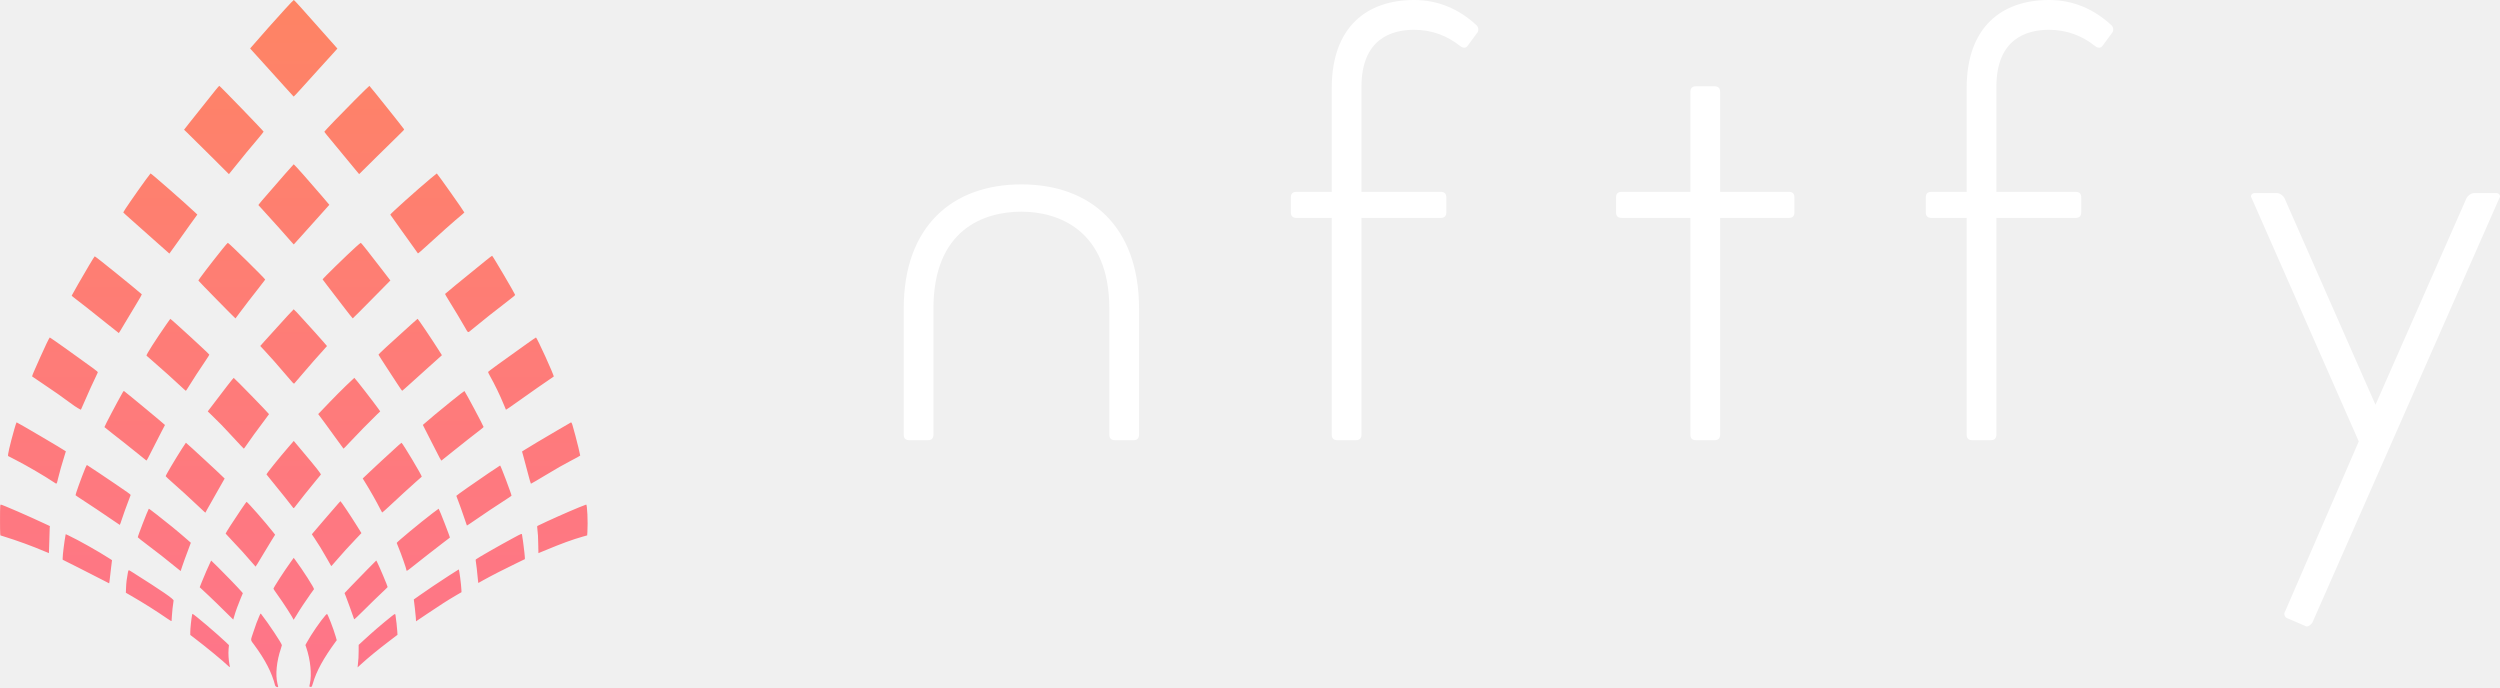
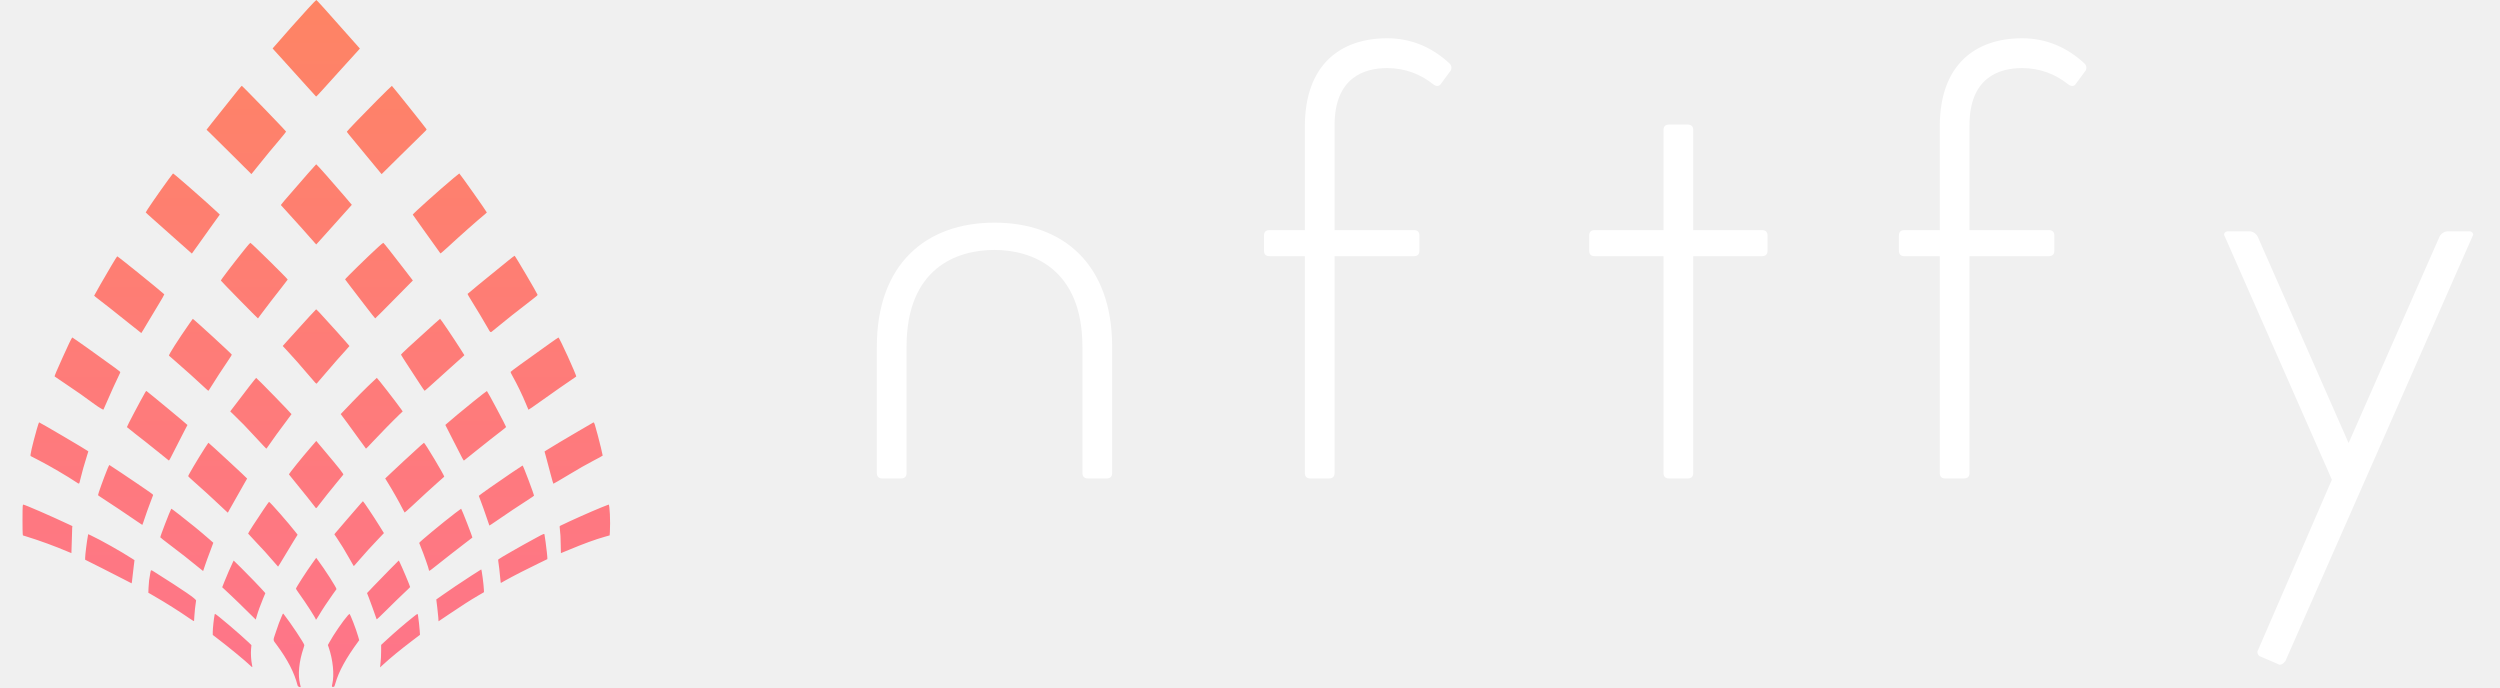
- <svg xmlns="http://www.w3.org/2000/svg" xmlns:xlink="http://www.w3.org/1999/xlink" id="svg15" version="1.1" viewBox="0 0 111.196 30.566" height="30.566" width="111.196">
+ <svg xmlns="http://www.w3.org/2000/svg" xmlns:xlink="http://www.w3.org/1999/xlink" width="111.196" height="30.566" viewBox="0 0 111.196 30.566" version="1.1" id="svg15">
  <defs id="defs7">
-     <linearGradient spreadMethod="pad" y1="0" gradientTransform="matrix(0.5962481,0.344244,-0.7262291,1.257866,11.07765,-34.65763)" gradientUnits="userSpaceOnUse" y2="9.61" x2="16.9" x1="6.627" id="linear-gradient">
-       <stop id="stop2" stop-color="#fe8464" offset="0" />
-       <stop id="stop4" stop-color="#fe6e9a" offset="1" />
+     <linearGradient id="linear-gradient" x1="6.627" x2="16.9" y2="9.61" gradientUnits="userSpaceOnUse" gradientTransform="matrix(0.5962481,0.344244,-0.7262291,1.257866,11.07765,-34.65763)" y1="0" spreadMethod="pad">
+       <stop offset="0" stop-color="#fe8464" id="stop2" />
+       <stop offset="1" stop-color="#fe6e9a" id="stop4" />
    </linearGradient>
    <linearGradient id="linearGradient4554">
-       <stop offset="0" style="stop-color:#f27649;stop-opacity:1;" id="stop81" />
-       <stop offset="1" style="stop-color:#f27649;stop-opacity:0;" id="stop83" />
+       <stop id="stop81" style="stop-color:#f27649;stop-opacity:1;" offset="0" />
+       <stop id="stop83" style="stop-color:#f27649;stop-opacity:0;" offset="1" />
    </linearGradient>
-     <linearGradient gradientTransform="matrix(0.2425851,0,0,0.2425851,-59.89885,-9.824663)" gradientUnits="userSpaceOnUse" y2="220" x2="300" y1="40" x1="300" id="linearGradient4556" xlink:href="#linear-gradient" />
+     <linearGradient xlink:href="#linear-gradient" id="linearGradient4556" x1="300" y1="40" x2="300" y2="220" gradientUnits="userSpaceOnUse" gradientTransform="matrix(0.2425851,0,0,0.2425851,-58.89885,-9.824663)" />
  </defs>
-   <path id="Subtraction_2" data-name="Subtraction 2" d="m 12.557,-12.137 v 0 A 13.694,13.694 0 0 0 32.632,-27.54 13.6,13.6 0 0 0 26.251,-35.855 Z" style="fill:#ffffff" />
-   <path id="path91" style="fill:#ffffff;stroke-width:0.46" d="m 62.898,7.2e-6 c -2.094,0 -3.664,1.187 -3.664,3.921 V 8.533 H 57.663 c -0.165,0 -0.247,0.082 -0.247,0.248 v 0.663 c 0,0.166 0.082,0.248 0.247,0.248 h 1.571 v 9.639 c 0,0.166 0.082,0.248 0.247,0.248 h 0.826 c 0.165,0 0.249,-0.082 0.249,-0.248 V 9.692 h 3.526 c 0.165,0 0.248,-0.082 0.248,-0.248 v -0.663 c 0,-0.166 -0.083,-0.248 -0.248,-0.248 H 60.556 V 3.865 c 0,-2.126 1.322,-2.54 2.342,-2.54 0.799,0 1.488,0.276 2.039,0.717 0.138,0.11 0.275,0.11 0.358,-0.028 l 0.386,-0.524 c 0.11,-0.11 0.083,-0.278 0,-0.36 C 64.881,0.385 63.945,0 62.898,0 Z m 28.24,0 c -2.094,0 -3.664,1.187 -3.664,3.921 v 4.612 h -1.571 c -0.165,0 -0.247,0.082 -0.247,0.248 v 0.663 c 0,0.166 0.082,0.248 0.247,0.248 h 1.571 v 9.639 c 0,0.166 0.082,0.248 0.247,0.248 h 0.826 c 0.165,0 0.249,-0.082 0.249,-0.248 V 9.692 h 3.526 c 0.165,0 0.248,-0.082 0.248,-0.248 v -0.663 c 0,-0.166 -0.083,-0.248 -0.248,-0.248 H 88.796 V 3.865 c 0,-2.126 1.322,-2.54 2.342,-2.54 0.799,0 1.488,0.276 2.039,0.717 0.138,0.11 0.275,0.11 0.358,-0.028 l 0.386,-0.524 c 0.11,-0.11 0.083,-0.278 0,-0.36 C 93.121,0.385 92.184,0 91.138,0 Z M 75.434,3.838 c -0.165,0 -0.248,0.083 -0.248,0.249 v 4.446 h -3.059 c -0.165,0 -0.247,0.082 -0.247,0.248 v 0.663 c 0,0.166 0.082,0.248 0.247,0.248 h 3.059 v 9.639 c 0,0.166 0.083,0.248 0.248,0.248 h 0.825 c 0.165,0 0.249,-0.082 0.249,-0.248 V 9.692 h 3.058 c 0.165,0 0.247,-0.082 0.247,-0.248 v -0.663 c 0,-0.166 -0.082,-0.248 -0.247,-0.248 H 76.508 V 4.087 c 0,-0.166 -0.084,-0.249 -0.249,-0.249 z M 45.431,8.201 c -3.058,0 -5.235,1.85 -5.235,5.523 v 5.607 c 0,0.166 0.082,0.248 0.247,0.248 h 0.828 c 0.165,0 0.247,-0.082 0.247,-0.248 v -5.607 c 0,-3.507 2.232,-4.309 3.912,-4.309 1.625,0 3.911,0.801 3.911,4.309 v 5.607 c 0,0.166 0.084,0.248 0.249,0.248 h 0.826 c 0.165,0 0.247,-0.082 0.247,-0.248 v -5.607 c 0,-3.673 -2.176,-5.523 -5.234,-5.523 z m 54.855,0.386 c -0.11,0 -0.221,0.111 -0.138,0.221 l 4.766,10.825 -3.278,7.567 c -0.083,0.11 3.7e-4,0.275 0.111,0.303 l 0.772,0.332 c 0.11,0.083 0.247,-0.028 0.33,-0.138 l 8.32,-18.889 c 0.083,-0.11 -0.026,-0.221 -0.137,-0.221 h -0.965 c -0.138,0 -0.275,0.083 -0.358,0.221 l -4.051,9.196 -4.05,-9.196 c -0.083,-0.138 -0.22,-0.221 -0.358,-0.221 z" />
-   <path id="path93" style="fill:url(#linearGradient4556);fill-opacity:1;stroke-width:0.243" d="M 13.068,3.3798176e-5 C 13.059,-0.003 12.884,0.18 12.677,0.407 12.146,0.99 11.744,1.443 11.215,2.053 l -0.089,0.101 0.05,0.059 c 0.028,0.032 0.263,0.292 0.524,0.578 0.261,0.285 0.67,0.74 0.911,1.01 0.241,0.27 0.443,0.493 0.45,0.495 0.006,0.003 0.135,-0.133 0.287,-0.302 0.151,-0.168 0.531,-0.588 0.844,-0.934 C 14.505,2.716 14.817,2.372 14.885,2.297 L 15.007,2.16 14.727,1.844 C 13.444,0.395 13.097,0.009 13.068,4.4108041e-5 Z M 9.752,3.817 c -0.006,0 -0.078,0.082 -0.16,0.184 -0.512,0.635 -0.95,1.185 -1.161,1.456 l -0.244,0.313 0.134,0.128 c 0.074,0.071 0.523,0.515 0.998,0.987 L 10.182,7.745 10.472,7.387 C 10.899,6.856 11.086,6.628 11.425,6.23 11.593,6.032 11.728,5.864 11.725,5.856 11.71,5.812 9.78,3.817 9.752,3.817 Z m 6.678,0.002 c -0.007,-0.003 -0.3,0.283 -0.651,0.635 -0.583,0.584 -1.34,1.369 -1.352,1.403 -0.003,0.008 0.054,0.084 0.126,0.169 0.072,0.085 0.404,0.487 0.739,0.895 0.335,0.407 0.626,0.759 0.646,0.782 l 0.037,0.041 0.79,-0.781 C 17.198,6.532 17.65,6.089 17.769,5.977 17.929,5.826 17.982,5.767 17.973,5.75 17.945,5.696 16.452,3.828 16.43,3.819 Z m -3.366,3.488 c -0.006,2.67e-4 -0.169,0.182 -0.362,0.404 -1.154,1.322 -1.217,1.397 -1.204,1.416 0.007,0.01 0.202,0.225 0.433,0.478 0.348,0.381 0.608,0.672 1.081,1.21 0.027,0.031 0.052,0.057 0.055,0.057 0.003,0 0.17,-0.185 0.371,-0.411 0.342,-0.386 1.073,-1.201 1.168,-1.303 L 14.649,9.11 14.309,8.71 C 13.815,8.129 13.085,7.306 13.064,7.307 Z M 6.696,7.714 c -0.005,0 -0.104,0.131 -0.22,0.291 -0.429,0.59 -0.994,1.41 -0.994,1.442 0,0.007 0.139,0.136 0.31,0.285 0.17,0.149 0.63,0.558 1.022,0.909 0.392,0.351 0.715,0.638 0.72,0.638 0.004,-3.64e-4 0.139,-0.189 0.3,-0.418 0.161,-0.229 0.439,-0.62 0.618,-0.867 L 8.777,9.544 8.691,9.462 C 8.282,9.072 6.732,7.714 6.696,7.714 Z m 12.733,9.465e-4 c -0.006,3.391e-4 -0.121,0.094 -0.258,0.208 -0.602,0.502 -1.812,1.586 -1.812,1.624 0,0.007 0.215,0.309 0.477,0.672 0.262,0.363 0.536,0.746 0.609,0.85 0.073,0.104 0.137,0.195 0.144,0.202 0.007,0.007 0.159,-0.123 0.339,-0.289 0.55,-0.509 1.322,-1.192 1.633,-1.446 0.051,-0.042 0.093,-0.08 0.093,-0.085 0.003,-0.027 -1.205,-1.736 -1.225,-1.735 z m -9.294,3.085 c -0.01,-0.002 -0.122,0.127 -0.25,0.287 -0.554,0.692 -1.067,1.366 -1.061,1.393 0.005,0.022 1.643,1.692 1.65,1.683 0.003,-0.003 0.088,-0.119 0.19,-0.256 0.218,-0.293 0.505,-0.666 0.865,-1.123 0.143,-0.181 0.263,-0.338 0.267,-0.348 0.011,-0.028 -1.613,-1.627 -1.662,-1.636 z m 5.914,9.47e-4 c -0.008,-0.003 -0.106,0.077 -0.217,0.178 -0.423,0.383 -1.483,1.418 -1.483,1.448 0,0.005 0.086,0.119 0.191,0.253 0.105,0.134 0.403,0.522 0.662,0.863 0.259,0.341 0.479,0.619 0.487,0.618 0.008,-7.28e-4 0.388,-0.381 0.844,-0.844 l 0.83,-0.842 -0.433,-0.563 C 16.433,11.263 16.071,10.808 16.05,10.801 Z m 5.84,0.575 c -0.007,-0.002 -0.132,0.092 -0.276,0.209 -1.106,0.896 -1.805,1.468 -1.818,1.489 -0.004,0.006 0.076,0.144 0.177,0.306 0.229,0.367 0.531,0.871 0.704,1.174 0.153,0.269 0.128,0.257 0.283,0.127 0.368,-0.309 1.235,-0.996 1.716,-1.36 0.188,-0.142 0.242,-0.191 0.235,-0.211 -0.04,-0.107 -0.993,-1.727 -1.021,-1.734 z m -17.675,0.024 c -0.008,1.31e-4 -0.12,0.179 -0.249,0.397 -0.3,0.506 -0.777,1.337 -0.777,1.354 0,0.007 0.08,0.073 0.177,0.146 0.262,0.198 0.692,0.537 1.336,1.054 0.317,0.254 0.58,0.463 0.584,0.463 0.005,0 0.12,-0.188 0.255,-0.419 0.136,-0.231 0.367,-0.616 0.514,-0.856 0.147,-0.24 0.261,-0.442 0.254,-0.448 -0.281,-0.253 -2.064,-1.692 -2.095,-1.691 z m 8.848,2.357 c -0.005,0 -0.141,0.144 -0.302,0.321 -0.582,0.638 -0.819,0.898 -1,1.103 l -0.185,0.208 0.186,0.199 c 0.3,0.323 0.6,0.662 0.964,1.092 0.326,0.385 0.342,0.401 0.366,0.375 0.014,-0.015 0.176,-0.204 0.361,-0.42 0.371,-0.435 0.709,-0.821 0.94,-1.071 0.083,-0.09 0.152,-0.168 0.152,-0.173 -2.42e-4,-0.016 -1.082,-1.224 -1.332,-1.486 -0.077,-0.081 -0.144,-0.147 -0.149,-0.147 z m -5.487,0.424 c -0.003,3.4e-4 -0.072,0.098 -0.154,0.216 -0.513,0.737 -0.932,1.396 -0.905,1.422 0.011,0.011 0.176,0.154 0.365,0.319 0.413,0.359 0.796,0.703 1.129,1.015 0.135,0.127 0.251,0.23 0.257,0.23 0.006,0 0.064,-0.086 0.128,-0.192 0.145,-0.239 0.513,-0.805 0.745,-1.144 0.097,-0.141 0.173,-0.263 0.171,-0.272 -0.01,-0.039 -1.708,-1.596 -1.736,-1.592 z m 10.997,0 c -0.004,3.64e-4 -0.129,0.111 -0.277,0.244 -1.049,0.945 -1.457,1.322 -1.459,1.351 -7.27e-4,0.01 0.146,0.24 0.325,0.513 0.179,0.273 0.413,0.63 0.519,0.795 0.106,0.164 0.199,0.298 0.207,0.298 0.007,0 0.149,-0.124 0.316,-0.276 0.167,-0.152 0.545,-0.493 0.841,-0.758 0.297,-0.264 0.555,-0.496 0.575,-0.515 l 0.036,-0.035 -0.146,-0.231 C 19.189,15.062 18.592,14.177 18.574,14.18 Z M 2.214,15.01 c -0.008,0 -0.069,0.114 -0.136,0.253 -0.13,0.273 -0.433,0.944 -0.573,1.269 -0.05,0.116 -0.082,0.206 -0.074,0.213 0.007,0.007 0.209,0.144 0.448,0.304 0.552,0.37 0.906,0.618 1.231,0.862 0.142,0.106 0.3,0.214 0.351,0.24 0.052,0.026 0.102,0.054 0.113,0.063 0.026,0.022 0.01,0.052 0.183,-0.348 0.183,-0.424 0.388,-0.874 0.499,-1.099 0.045,-0.091 0.086,-0.179 0.092,-0.197 0.009,-0.028 -0.021,-0.055 -0.227,-0.206 -0.669,-0.49 -1.887,-1.355 -1.908,-1.355 z m 21.625,9.72e-4 c -0.009,4.84e-4 -0.174,0.114 -0.368,0.252 -1.174,0.835 -1.753,1.256 -1.762,1.28 -0.004,0.01 0.032,0.085 0.078,0.168 0.222,0.395 0.445,0.856 0.624,1.291 0.05,0.12 0.091,0.221 0.093,0.223 0.005,0.006 0.205,-0.132 0.68,-0.47 0.467,-0.333 1.008,-0.711 1.268,-0.885 0.091,-0.061 0.17,-0.115 0.177,-0.121 0.031,-0.028 -0.747,-1.738 -0.79,-1.736 z m -13.445,1.796 c -0.006,0 -0.131,0.155 -0.279,0.344 -0.219,0.28 -0.629,0.817 -0.834,1.093 l -0.04,0.055 0.123,0.118 c 0.375,0.36 0.584,0.575 1.004,1.033 0.256,0.278 0.47,0.506 0.477,0.506 0.006,0 0.065,-0.078 0.13,-0.175 0.167,-0.246 0.468,-0.661 0.75,-1.033 0.132,-0.174 0.241,-0.321 0.241,-0.327 4.85e-4,-0.025 -1.548,-1.614 -1.573,-1.614 z m 5.365,0 c -0.005,6.5e-5 -0.176,0.162 -0.38,0.359 -0.204,0.197 -0.513,0.508 -0.688,0.691 -0.175,0.183 -0.367,0.384 -0.427,0.446 l -0.111,0.114 0.297,0.399 c 0.163,0.22 0.413,0.564 0.556,0.766 0.143,0.202 0.266,0.37 0.272,0.373 0.006,0.004 0.128,-0.12 0.271,-0.276 0.265,-0.288 0.971,-1.009 1.223,-1.248 l 0.139,-0.132 -0.07,-0.101 C 16.64,17.912 15.782,16.807 15.76,16.807 Z m 4.898,0.586 c -0.006,-0.006 -0.277,0.204 -0.602,0.467 -0.534,0.432 -1.003,0.822 -1.181,0.982 l -0.066,0.059 0.364,0.716 c 0.439,0.865 0.448,0.881 0.47,0.863 0.01,-0.007 0.233,-0.187 0.497,-0.398 0.473,-0.379 0.963,-0.765 1.233,-0.971 0.076,-0.058 0.138,-0.111 0.138,-0.119 0,-0.037 -0.805,-1.549 -0.852,-1.599 z m -15.16,0.003 c -0.009,0.006 -0.018,0.022 -0.035,0.05 -0.222,0.385 -0.825,1.53 -0.817,1.551 0.003,0.007 0.153,0.127 0.334,0.268 0.377,0.292 0.611,0.477 1.139,0.902 0.206,0.166 0.382,0.308 0.392,0.316 0.013,0.01 0.083,-0.118 0.26,-0.475 0.133,-0.269 0.315,-0.625 0.405,-0.792 0.09,-0.167 0.163,-0.308 0.163,-0.313 0,-0.015 -1.69,-1.415 -1.812,-1.502 -0.012,-0.008 -0.02,-0.011 -0.029,-0.005 z m -4.76,1.39 c -0.008,0 -0.056,0.148 -0.107,0.328 -0.198,0.705 -0.299,1.149 -0.268,1.17 0.01,0.007 0.178,0.094 0.372,0.193 0.444,0.226 1.281,0.715 1.657,0.969 0.14,0.095 0.129,0.104 0.184,-0.135 0.06,-0.259 0.188,-0.711 0.284,-1.008 0.04,-0.124 0.072,-0.227 0.07,-0.229 -0.053,-0.05 -2.162,-1.29 -2.193,-1.29 z m 24.656,0.005 c -0.015,0.003 -0.032,0.017 -0.057,0.032 -0.033,0.019 -0.302,0.175 -0.597,0.347 -0.551,0.321 -1.244,0.735 -1.42,0.848 l -0.099,0.064 0.086,0.315 c 0.048,0.173 0.133,0.495 0.19,0.714 0.057,0.22 0.11,0.401 0.118,0.404 0.008,0.003 0.311,-0.174 0.673,-0.393 0.426,-0.258 0.81,-0.477 1.089,-0.621 0.237,-0.122 0.431,-0.229 0.431,-0.237 0,-0.037 -0.133,-0.588 -0.217,-0.897 -0.133,-0.491 -0.153,-0.585 -0.197,-0.577 z M 13.067,19.612 12.865,19.845 c -0.432,0.497 -1.023,1.231 -1.012,1.257 0.004,0.01 0.148,0.187 0.318,0.395 0.312,0.379 0.732,0.906 0.83,1.039 0.066,0.09 0.055,0.093 0.166,-0.053 0.207,-0.272 0.561,-0.715 0.816,-1.023 0.148,-0.178 0.277,-0.335 0.287,-0.349 0.02,-0.027 -0.199,-0.306 -0.818,-1.039 -0.178,-0.211 -0.337,-0.401 -0.354,-0.422 z m 4.79,0.081 c -0.005,4.84e-4 -0.074,0.059 -0.153,0.131 -0.706,0.645 -0.949,0.869 -1.237,1.142 l -0.334,0.316 0.077,0.123 c 0.247,0.396 0.548,0.928 0.698,1.229 0.042,0.085 0.082,0.158 0.089,0.162 0.006,0.004 0.143,-0.116 0.303,-0.266 0.504,-0.471 0.958,-0.886 1.206,-1.104 0.132,-0.116 0.245,-0.217 0.253,-0.223 0.027,-0.025 -0.862,-1.512 -0.902,-1.509 z m -9.589,4.84e-4 c -0.004,4.86e-4 -0.077,0.11 -0.163,0.244 -0.332,0.519 -0.735,1.201 -0.735,1.243 0,0.01 0.116,0.119 0.258,0.244 0.339,0.296 0.815,0.731 1.136,1.036 0.142,0.135 0.283,0.267 0.314,0.294 l 0.057,0.049 0.071,-0.132 c 0.09,-0.167 0.503,-0.897 0.664,-1.173 0.067,-0.115 0.122,-0.211 0.122,-0.213 0,-0.018 -1.705,-1.595 -1.723,-1.593 z m -4.398,0.992 c -0.011,-0.006 -0.042,0.051 -0.086,0.159 -0.177,0.436 -0.434,1.154 -0.424,1.181 0.004,0.009 0.107,0.08 0.229,0.158 0.296,0.189 1.114,0.735 1.456,0.973 0.151,0.105 0.279,0.191 0.284,0.191 0.006,-6.6e-5 0.056,-0.141 0.112,-0.313 0.056,-0.172 0.16,-0.463 0.231,-0.646 0.071,-0.183 0.132,-0.346 0.136,-0.362 0.005,-0.024 -0.023,-0.05 -0.141,-0.131 -0.081,-0.055 -0.332,-0.228 -0.559,-0.384 -0.328,-0.225 -1.158,-0.779 -1.238,-0.826 z m 18.375,0.019 c -0.005,0 -0.229,0.149 -0.497,0.329 -0.612,0.413 -1.451,1.003 -1.452,1.021 -1.97e-4,0.007 0.043,0.123 0.096,0.257 0.053,0.134 0.157,0.426 0.232,0.65 0.075,0.224 0.139,0.41 0.143,0.414 0.004,0.004 0.144,-0.089 0.311,-0.205 0.42,-0.292 1.058,-0.717 1.394,-0.931 0.154,-0.098 0.28,-0.185 0.28,-0.191 0,-0.066 -0.482,-1.343 -0.507,-1.343 z m -7.103,1.587 c -0.005,-2.42e-4 -0.055,0.055 -0.113,0.124 -0.058,0.069 -0.33,0.383 -0.604,0.698 -0.274,0.316 -0.51,0.592 -0.525,0.614 l -0.028,0.039 0.112,0.165 c 0.163,0.238 0.369,0.575 0.558,0.913 0.091,0.162 0.173,0.305 0.181,0.317 0.017,0.026 -0.01,0.053 0.283,-0.287 0.252,-0.292 0.491,-0.554 0.808,-0.887 l 0.262,-0.276 -0.185,-0.298 c -0.277,-0.447 -0.726,-1.118 -0.749,-1.121 z m -4.177,0.03 c -0.006,0 -0.115,0.154 -0.243,0.343 -0.357,0.527 -0.686,1.04 -0.686,1.069 0,0.005 0.134,0.15 0.298,0.322 0.335,0.351 0.581,0.622 0.845,0.932 0.099,0.116 0.184,0.213 0.189,0.215 0.005,0.002 0.129,-0.198 0.275,-0.445 0.146,-0.247 0.34,-0.567 0.43,-0.712 l 0.164,-0.262 -0.078,-0.101 C 11.827,23.256 11.006,22.321 10.965,22.321 Z M 0.03,22.442 c -0.006,0 -0.015,0.031 -0.02,0.07 -0.012,0.091 -0.012,1.142 0,1.233 l 0.009,0.069 0.129,0.04 c 0.615,0.189 1.313,0.445 1.884,0.689 0.076,0.033 0.141,0.059 0.144,0.059 0.003,0 0.011,-0.237 0.017,-0.525 0.006,-0.289 0.014,-0.559 0.018,-0.601 l 0.009,-0.076 -0.155,-0.073 C 1.286,22.96 0.094,22.442 0.03,22.442 Z m 26.043,0 c -0.01,2.43e-4 -0.156,0.057 -0.325,0.127 -0.499,0.204 -1.367,0.591 -1.803,0.804 -0.057,0.028 -0.057,0.029 -0.049,0.097 0.029,0.229 0.044,0.473 0.045,0.782 9.69e-4,0.193 0.004,0.351 0.007,0.351 0.003,0 0.159,-0.064 0.345,-0.142 0.661,-0.277 1.193,-0.471 1.621,-0.591 l 0.203,-0.057 0.01,-0.159 c 0.027,-0.445 -0.008,-1.212 -0.055,-1.211 z m -6.563,0.185 c -0.002,-0.002 -0.121,0.085 -0.264,0.195 -0.564,0.431 -1.601,1.29 -1.601,1.327 0,0.006 0.031,0.085 0.069,0.175 0.135,0.323 0.365,0.981 0.365,1.041 0,0.046 0.034,0.027 0.233,-0.132 0.362,-0.289 1.051,-0.828 1.378,-1.077 0.173,-0.132 0.317,-0.241 0.32,-0.244 0.015,-0.012 -0.464,-1.245 -0.499,-1.285 z m -12.884,0.003 c -0.007,-0.003 -0.008,-1.2e-5 -0.01,0.003 -0.057,0.094 -0.495,1.231 -0.487,1.265 0.003,0.011 0.193,0.163 0.425,0.336 0.471,0.354 0.87,0.667 1.233,0.967 0.135,0.111 0.247,0.2 0.248,0.198 0.002,-0.003 0.038,-0.111 0.08,-0.239 0.042,-0.129 0.144,-0.41 0.227,-0.625 0.083,-0.216 0.148,-0.393 0.146,-0.394 -0.002,-7.28e-4 -0.08,-0.07 -0.175,-0.154 -0.383,-0.336 -0.886,-0.748 -1.326,-1.087 -0.273,-0.211 -0.341,-0.263 -0.361,-0.27 z m 16.571,1.12 c -0.006,-2.21e-4 -0.016,0.001 -0.028,0.005 -0.047,0.016 -0.143,0.068 -0.342,0.176 -0.619,0.334 -1.605,0.897 -1.659,0.949 -0.015,0.015 -0.013,0.054 0.011,0.205 0.017,0.102 0.04,0.309 0.053,0.46 0.013,0.151 0.028,0.299 0.034,0.33 l 0.01,0.055 0.217,-0.122 c 0.322,-0.181 1.013,-0.535 1.456,-0.746 0.215,-0.102 0.393,-0.189 0.397,-0.193 0.011,-0.011 -0.039,-0.497 -0.079,-0.765 -0.021,-0.137 -0.042,-0.275 -0.046,-0.306 -0.004,-0.028 -0.004,-0.047 -0.024,-0.047 z m -20.273,0.009 -0.01,0.048 c -0.048,0.239 -0.128,0.881 -0.127,1.014 l 4.846e-4,0.075 0.7,0.351 c 0.385,0.192 0.847,0.428 1.027,0.524 0.18,0.096 0.333,0.175 0.339,0.175 0.006,0 0.019,-0.086 0.029,-0.192 0.01,-0.106 0.037,-0.339 0.06,-0.516 L 4.982,24.915 4.877,24.847 C 4.389,24.531 3.476,24.017 3.046,23.816 Z M 13.064,24.812 12.925,25.005 c -0.293,0.407 -0.762,1.134 -0.762,1.181 0,0.01 0.072,0.119 0.16,0.241 0.282,0.389 0.723,1.074 0.723,1.123 0,0.04 0.038,-0.007 0.129,-0.165 0.132,-0.227 0.439,-0.693 0.63,-0.956 0.082,-0.112 0.154,-0.213 0.161,-0.223 0.023,-0.037 -0.516,-0.879 -0.831,-1.299 z m 3.672,0.118 -0.396,0.398 c -0.218,0.219 -0.535,0.546 -0.705,0.725 l -0.31,0.326 0.08,0.205 c 0.061,0.155 0.265,0.72 0.347,0.961 0.004,0.014 0.167,-0.138 0.452,-0.423 0.245,-0.245 0.578,-0.57 0.741,-0.722 0.163,-0.152 0.297,-0.282 0.297,-0.289 0,-0.04 -0.366,-0.907 -0.468,-1.11 z m -7.343,0.003 -0.043,0.088 c -0.072,0.144 -0.266,0.592 -0.37,0.853 l -0.097,0.245 0.034,0.032 c 0.019,0.018 0.179,0.167 0.356,0.333 0.177,0.165 0.496,0.475 0.71,0.689 0.214,0.214 0.39,0.387 0.392,0.385 0.002,-0.002 0.018,-0.058 0.036,-0.124 0.058,-0.211 0.18,-0.55 0.288,-0.805 L 10.802,26.384 10.754,26.327 C 10.618,26.168 9.992,25.517 9.712,25.244 Z M 20.404,25.327 c -0.005,2.43e-4 -0.199,0.124 -0.43,0.273 -0.514,0.333 -0.965,0.637 -1.308,0.879 l -0.26,0.183 0.007,0.068 c 0.004,0.037 0.022,0.176 0.038,0.309 0.017,0.133 0.036,0.322 0.043,0.419 l 0.011,0.177 0.464,-0.313 c 0.602,-0.405 0.939,-0.621 1.281,-0.821 l 0.277,-0.162 -0.004,-0.103 c -0.009,-0.234 -0.098,-0.913 -0.12,-0.911 z M 5.729,25.366 c -0.023,0.004 -0.028,0.041 -0.043,0.115 -0.049,0.251 -0.07,0.432 -0.079,0.655 l -0.009,0.228 0.245,0.142 c 0.522,0.3 1.12,0.677 1.598,1.008 0.122,0.084 0.186,0.12 0.19,0.107 0.003,-0.011 0.01,-0.108 0.014,-0.216 0.007,-0.162 0.045,-0.508 0.076,-0.691 0.012,-0.068 -0.495,-0.418 -1.844,-1.27 -0.086,-0.054 -0.126,-0.081 -0.148,-0.077 z m 5.868,1.929 c -0.015,-0.006 -0.027,0.022 -0.072,0.127 -0.095,0.223 -0.142,0.346 -0.256,0.691 -0.134,0.402 -0.138,0.332 0.038,0.57 0.49,0.663 0.783,1.233 0.93,1.805 0.015,0.058 0.136,0.107 0.136,0.055 0,-0.005 -0.013,-0.062 -0.03,-0.127 -0.102,-0.402 -0.042,-1.006 0.156,-1.585 0.021,-0.062 0.038,-0.123 0.038,-0.135 0,-0.072 -0.607,-0.984 -0.922,-1.386 -0.006,-0.008 -0.012,-0.015 -0.017,-0.017 z m -3.032,0.01 c -0.006,0 -0.015,0.015 -0.019,0.034 -0.035,0.169 -0.083,0.613 -0.083,0.77 v 0.132 l 0.154,0.117 c 0.552,0.421 1.298,1.034 1.528,1.257 0.087,0.084 0.091,0.079 0.063,-0.052 -0.04,-0.19 -0.058,-0.495 -0.041,-0.691 l 0.016,-0.178 -0.114,-0.111 C 9.695,28.224 8.614,27.305 8.565,27.305 Z m 5.979,0 c -0.006,0 -0.035,0.026 -0.063,0.057 -0.222,0.249 -0.643,0.861 -0.834,1.213 l -0.063,0.115 0.038,0.111 c 0.187,0.545 0.253,1.21 0.16,1.613 -0.032,0.137 -0.028,0.145 0.051,0.136 0.039,-0.005 0.044,-0.014 0.084,-0.155 0.151,-0.533 0.473,-1.122 1.027,-1.874 l 0.034,-0.045 -0.052,-0.181 c -0.092,-0.322 -0.35,-0.989 -0.383,-0.989 z m 3.011,0.009 c -0.024,0.008 -0.067,0.042 -0.15,0.108 -0.413,0.329 -0.818,0.677 -1.217,1.045 l -0.235,0.217 -9.71e-4,0.266 c -2.42e-4,0.245 -0.007,0.37 -0.037,0.637 l -0.011,0.098 0.141,-0.129 c 0.333,-0.305 0.764,-0.659 1.314,-1.077 l 0.321,-0.243 -0.011,-0.174 c -0.009,-0.151 -0.05,-0.522 -0.078,-0.698 -0.006,-0.038 -0.011,-0.057 -0.035,-0.049 z" />
+   <path d="m 61.702,1.702 c -2.094,0 -3.664,1.187 -3.664,3.921 v 4.612 h -1.571 c -0.165,0 -0.247,0.082 -0.247,0.248 v 0.663 c 0,0.166 0.082,0.248 0.247,0.248 h 1.571 v 9.639 c 0,0.166 0.082,0.248 0.247,0.248 h 0.826 c 0.165,0 0.249,-0.082 0.249,-0.248 v -9.639 h 3.526 c 0.165,0 0.248,-0.082 0.248,-0.248 v -0.663 c 0,-0.166 -0.083,-0.248 -0.248,-0.248 H 59.36 V 5.568 c 0,-2.126 1.322,-2.54 2.342,-2.54 0.799,0 1.488,0.276 2.039,0.717 0.138,0.11 0.275,0.11 0.358,-0.028 L 64.484,3.193 c 0.11,-0.11 0.083,-0.278 0,-0.36 C 63.685,2.087 62.749,1.702 61.702,1.702 Z m 28.24,0 c -2.094,0 -3.664,1.187 -3.664,3.921 v 4.612 h -1.571 c -0.165,0 -0.247,0.082 -0.247,0.248 v 0.663 c 0,0.166 0.082,0.248 0.247,0.248 h 1.571 v 9.639 c 0,0.166 0.082,0.248 0.247,0.248 h 0.826 c 0.165,0 0.249,-0.082 0.249,-0.248 v -9.639 h 3.526 c 0.165,0 0.248,-0.082 0.248,-0.248 v -0.663 c 0,-0.166 -0.083,-0.248 -0.248,-0.248 H 87.6 V 5.568 c 0,-2.126 1.322,-2.54 2.342,-2.54 0.799,0 1.488,0.276 2.039,0.717 0.138,0.11 0.275,0.11 0.358,-0.028 l 0.386,-0.524 c 0.11,-0.11 0.083,-0.278 0,-0.36 C 91.925,2.087 90.988,1.702 89.942,1.702 Z M 74.238,5.54 c -0.165,0 -0.248,0.083 -0.248,0.249 v 4.446 h -3.059 c -0.165,0 -0.247,0.082 -0.247,0.248 v 0.663 c 0,0.166 0.082,0.248 0.247,0.248 h 3.059 v 9.639 c 0,0.166 0.083,0.248 0.248,0.248 h 0.825 c 0.165,0 0.249,-0.082 0.249,-0.248 v -9.639 h 3.058 c 0.165,0 0.247,-0.082 0.247,-0.248 v -0.663 c 0,-0.166 -0.082,-0.248 -0.247,-0.248 H 75.312 V 5.789 c 0,-0.166 -0.084,-0.249 -0.249,-0.249 z M 44.235,9.903 C 41.176,9.903 39,11.754 39,15.426 v 5.607 c 0,0.166 0.082,0.248 0.247,0.248 h 0.828 c 0.165,0 0.247,-0.082 0.247,-0.248 v -5.607 c 0,-3.507 2.232,-4.309 3.912,-4.309 1.625,0 3.911,0.801 3.911,4.309 v 5.607 c 0,0.166 0.084,0.248 0.249,0.248 h 0.826 c 0.165,0 0.247,-0.082 0.247,-0.248 v -5.607 c 0,-3.673 -2.176,-5.523 -5.234,-5.523 z m 54.855,0.386 c -0.11,0 -0.221,0.111 -0.138,0.221 l 4.766,10.825 -3.278,7.567 c -0.083,0.11 3.7e-4,0.275 0.111,0.303 l 0.772,0.332 c 0.11,0.083 0.247,-0.028 0.33,-0.138 l 8.32,-18.889 c 0.083,-0.11 -0.026,-0.221 -0.137,-0.221 h -0.965 c -0.138,0 -0.275,0.083 -0.358,0.221 l -4.051,9.196 -4.05,-9.196 c -0.083,-0.138 -0.22,-0.221 -0.358,-0.221 z" style="fill:#ffffff;stroke-width:0.46" id="path91" />
+   <path d="M 14.068,3.3798176e-5 C 14.059,-0.003 13.884,0.18 13.677,0.407 13.146,0.99 12.744,1.443 12.215,2.053 l -0.089,0.101 0.05,0.059 c 0.028,0.032 0.263,0.292 0.524,0.578 0.261,0.285 0.67,0.74 0.911,1.01 0.241,0.27 0.443,0.493 0.45,0.495 0.006,0.003 0.135,-0.133 0.287,-0.302 0.151,-0.168 0.531,-0.588 0.844,-0.934 C 15.505,2.716 15.817,2.372 15.885,2.297 L 16.007,2.16 15.727,1.844 C 14.444,0.395 14.097,0.009 14.068,4.4108041e-5 Z M 10.752,3.817 c -0.006,0 -0.078,0.082 -0.16,0.184 -0.512,0.635 -0.95,1.185 -1.161,1.456 l -0.244,0.313 0.134,0.128 c 0.074,0.071 0.523,0.515 0.998,0.987 l 0.863,0.859 0.289,-0.359 c 0.427,-0.531 0.615,-0.758 0.954,-1.157 0.168,-0.198 0.303,-0.366 0.3,-0.373 -0.015,-0.045 -1.946,-2.039 -1.973,-2.039 z m 6.678,0.002 c -0.007,-0.003 -0.3,0.283 -0.651,0.635 -0.583,0.584 -1.34,1.369 -1.352,1.403 -0.003,0.008 0.054,0.084 0.126,0.169 0.072,0.085 0.404,0.487 0.739,0.895 0.335,0.407 0.626,0.759 0.646,0.782 l 0.037,0.041 0.79,-0.781 C 18.198,6.532 18.65,6.089 18.769,5.977 18.929,5.826 18.982,5.767 18.973,5.75 18.945,5.696 17.452,3.828 17.43,3.819 Z m -3.366,3.488 c -0.006,2.67e-4 -0.169,0.182 -0.362,0.404 -1.154,1.322 -1.217,1.397 -1.204,1.416 0.007,0.01 0.202,0.225 0.433,0.478 0.348,0.381 0.608,0.672 1.081,1.21 0.027,0.031 0.052,0.057 0.055,0.057 0.003,0 0.17,-0.185 0.371,-0.411 0.342,-0.386 1.073,-1.201 1.168,-1.303 L 15.649,9.11 15.309,8.71 C 14.815,8.129 14.085,7.306 14.064,7.307 Z M 7.696,7.714 c -0.005,0 -0.104,0.131 -0.22,0.291 -0.429,0.59 -0.994,1.41 -0.994,1.442 0,0.007 0.139,0.136 0.31,0.285 0.17,0.149 0.63,0.558 1.022,0.909 0.392,0.351 0.715,0.638 0.72,0.638 0.004,-3.64e-4 0.139,-0.189 0.3,-0.418 0.161,-0.229 0.439,-0.62 0.618,-0.867 L 9.777,9.544 9.691,9.462 C 9.282,9.072 7.732,7.714 7.696,7.714 Z m 12.733,9.465e-4 c -0.006,3.391e-4 -0.121,0.094 -0.258,0.208 -0.602,0.502 -1.812,1.586 -1.812,1.624 0,0.007 0.215,0.309 0.477,0.672 0.262,0.363 0.536,0.746 0.609,0.85 0.073,0.104 0.137,0.195 0.144,0.202 0.007,0.007 0.159,-0.123 0.339,-0.289 0.55,-0.509 1.322,-1.192 1.633,-1.446 0.051,-0.042 0.093,-0.08 0.093,-0.085 0.003,-0.027 -1.205,-1.736 -1.225,-1.735 z m -9.294,3.085 c -0.01,-0.002 -0.122,0.127 -0.25,0.287 -0.554,0.692 -1.067,1.366 -1.061,1.393 0.005,0.022 1.643,1.692 1.65,1.683 0.003,-0.003 0.088,-0.119 0.19,-0.256 0.218,-0.293 0.505,-0.666 0.865,-1.123 0.143,-0.181 0.263,-0.338 0.267,-0.348 0.011,-0.028 -1.613,-1.627 -1.662,-1.636 z m 5.914,9.47e-4 c -0.008,-0.003 -0.106,0.077 -0.217,0.178 -0.423,0.383 -1.483,1.418 -1.483,1.448 0,0.005 0.086,0.119 0.191,0.253 0.105,0.134 0.403,0.522 0.662,0.863 0.259,0.341 0.479,0.619 0.487,0.618 0.008,-7.28e-4 0.388,-0.381 0.844,-0.844 l 0.83,-0.842 -0.433,-0.563 C 17.433,11.263 17.071,10.808 17.05,10.801 Z m 5.84,0.575 c -0.007,-0.002 -0.132,0.092 -0.276,0.209 -1.106,0.896 -1.805,1.468 -1.818,1.489 -0.004,0.006 0.076,0.144 0.177,0.306 0.229,0.367 0.531,0.871 0.704,1.174 0.153,0.269 0.128,0.257 0.283,0.127 0.368,-0.309 1.235,-0.996 1.716,-1.36 0.188,-0.142 0.242,-0.191 0.235,-0.211 -0.04,-0.107 -0.993,-1.727 -1.021,-1.734 z m -17.675,0.024 c -0.008,1.31e-4 -0.12,0.179 -0.249,0.397 -0.3,0.506 -0.777,1.337 -0.777,1.354 0,0.007 0.08,0.073 0.177,0.146 0.262,0.198 0.692,0.537 1.336,1.054 0.317,0.254 0.58,0.463 0.584,0.463 0.005,0 0.12,-0.188 0.255,-0.419 0.136,-0.231 0.367,-0.616 0.514,-0.856 0.147,-0.24 0.261,-0.442 0.254,-0.448 -0.281,-0.253 -2.064,-1.692 -2.095,-1.691 z m 8.848,2.357 c -0.005,0 -0.141,0.144 -0.302,0.321 -0.582,0.638 -0.819,0.898 -1,1.103 l -0.185,0.208 0.186,0.199 c 0.3,0.323 0.6,0.662 0.964,1.092 0.326,0.385 0.342,0.401 0.366,0.375 0.014,-0.015 0.176,-0.204 0.361,-0.42 0.371,-0.435 0.709,-0.821 0.94,-1.071 0.083,-0.09 0.152,-0.168 0.152,-0.173 -2.42e-4,-0.016 -1.082,-1.224 -1.332,-1.486 -0.077,-0.081 -0.144,-0.147 -0.149,-0.147 z m -5.487,0.424 c -0.003,3.4e-4 -0.072,0.098 -0.154,0.216 -0.513,0.737 -0.932,1.396 -0.905,1.422 0.011,0.011 0.176,0.154 0.365,0.319 0.413,0.359 0.796,0.703 1.129,1.015 0.135,0.127 0.251,0.23 0.257,0.23 0.006,0 0.064,-0.086 0.128,-0.192 0.145,-0.239 0.513,-0.805 0.745,-1.144 0.097,-0.141 0.173,-0.263 0.171,-0.272 -0.01,-0.039 -1.708,-1.596 -1.736,-1.592 z m 10.997,0 c -0.004,3.64e-4 -0.129,0.111 -0.277,0.244 -1.049,0.945 -1.457,1.322 -1.459,1.351 -7.27e-4,0.01 0.146,0.24 0.325,0.513 0.179,0.273 0.413,0.63 0.519,0.795 0.106,0.164 0.199,0.298 0.207,0.298 0.007,0 0.149,-0.124 0.316,-0.276 0.167,-0.152 0.545,-0.493 0.841,-0.758 0.297,-0.264 0.555,-0.496 0.575,-0.515 l 0.036,-0.035 -0.146,-0.231 C 20.189,15.062 19.592,14.177 19.574,14.18 Z M 3.214,15.01 c -0.008,0 -0.069,0.114 -0.136,0.253 -0.13,0.273 -0.433,0.944 -0.573,1.269 -0.05,0.116 -0.082,0.206 -0.074,0.213 0.007,0.007 0.209,0.144 0.448,0.304 0.552,0.37 0.906,0.618 1.231,0.862 0.142,0.106 0.3,0.214 0.351,0.24 0.052,0.026 0.102,0.054 0.113,0.063 0.026,0.022 0.01,0.052 0.183,-0.348 0.183,-0.424 0.388,-0.874 0.499,-1.099 0.045,-0.091 0.086,-0.179 0.092,-0.197 0.009,-0.028 -0.021,-0.055 -0.227,-0.206 -0.669,-0.49 -1.887,-1.355 -1.908,-1.355 z m 21.625,9.72e-4 c -0.009,4.84e-4 -0.174,0.114 -0.368,0.252 -1.174,0.835 -1.753,1.256 -1.762,1.28 -0.004,0.01 0.032,0.085 0.078,0.168 0.222,0.395 0.445,0.856 0.624,1.291 0.05,0.12 0.091,0.221 0.093,0.223 0.005,0.006 0.205,-0.132 0.68,-0.47 0.467,-0.333 1.008,-0.711 1.268,-0.885 0.091,-0.061 0.17,-0.115 0.177,-0.121 0.031,-0.028 -0.747,-1.738 -0.79,-1.736 z m -13.445,1.796 c -0.006,0 -0.131,0.155 -0.279,0.344 -0.219,0.28 -0.629,0.817 -0.834,1.093 l -0.04,0.055 0.123,0.118 c 0.375,0.36 0.584,0.575 1.004,1.033 0.256,0.278 0.47,0.506 0.477,0.506 0.006,0 0.065,-0.078 0.13,-0.175 0.167,-0.246 0.468,-0.661 0.75,-1.033 0.132,-0.174 0.241,-0.321 0.241,-0.327 4.85e-4,-0.025 -1.548,-1.614 -1.573,-1.614 z m 5.365,0 c -0.005,6.5e-5 -0.176,0.162 -0.38,0.359 -0.204,0.197 -0.513,0.508 -0.688,0.691 -0.175,0.183 -0.367,0.384 -0.427,0.446 l -0.111,0.114 0.297,0.399 c 0.163,0.22 0.413,0.564 0.556,0.766 0.143,0.202 0.266,0.37 0.272,0.373 0.006,0.004 0.128,-0.12 0.271,-0.276 0.265,-0.288 0.971,-1.009 1.223,-1.248 l 0.139,-0.132 -0.07,-0.101 C 17.64,17.912 16.782,16.807 16.76,16.807 Z m 4.898,0.586 c -0.006,-0.006 -0.277,0.204 -0.602,0.467 -0.534,0.432 -1.003,0.822 -1.181,0.982 l -0.066,0.059 0.364,0.716 c 0.439,0.865 0.448,0.881 0.47,0.863 0.01,-0.007 0.233,-0.187 0.497,-0.398 0.473,-0.379 0.963,-0.765 1.233,-0.971 0.076,-0.058 0.138,-0.111 0.138,-0.119 0,-0.037 -0.805,-1.549 -0.852,-1.599 z m -15.16,0.003 c -0.009,0.006 -0.018,0.022 -0.035,0.05 -0.222,0.385 -0.825,1.53 -0.817,1.551 0.003,0.007 0.153,0.127 0.334,0.268 0.377,0.292 0.611,0.477 1.139,0.902 0.206,0.166 0.382,0.308 0.392,0.316 0.013,0.01 0.083,-0.118 0.26,-0.475 0.133,-0.269 0.315,-0.625 0.405,-0.792 0.09,-0.167 0.163,-0.308 0.163,-0.313 0,-0.015 -1.69,-1.415 -1.812,-1.502 -0.012,-0.008 -0.02,-0.011 -0.029,-0.005 z m -4.76,1.39 c -0.008,0 -0.056,0.148 -0.107,0.328 -0.198,0.705 -0.299,1.149 -0.268,1.17 0.01,0.007 0.178,0.094 0.372,0.193 0.444,0.226 1.281,0.715 1.657,0.969 0.14,0.095 0.129,0.104 0.184,-0.135 0.06,-0.259 0.188,-0.711 0.284,-1.008 0.04,-0.124 0.072,-0.227 0.07,-0.229 -0.053,-0.05 -2.162,-1.29 -2.193,-1.29 z m 24.656,0.005 c -0.015,0.003 -0.032,0.017 -0.057,0.032 -0.033,0.019 -0.302,0.175 -0.597,0.347 -0.551,0.321 -1.244,0.735 -1.42,0.848 l -0.099,0.064 0.086,0.315 c 0.048,0.173 0.133,0.495 0.19,0.714 0.057,0.22 0.11,0.401 0.118,0.404 0.008,0.003 0.311,-0.174 0.673,-0.393 0.426,-0.258 0.81,-0.477 1.089,-0.621 0.237,-0.122 0.431,-0.229 0.431,-0.237 0,-0.037 -0.133,-0.588 -0.217,-0.897 -0.133,-0.491 -0.153,-0.585 -0.197,-0.577 z M 14.067,19.612 13.865,19.845 c -0.432,0.497 -1.023,1.231 -1.012,1.257 0.004,0.01 0.148,0.187 0.318,0.395 0.312,0.379 0.732,0.906 0.83,1.039 0.066,0.09 0.055,0.093 0.166,-0.053 0.207,-0.272 0.561,-0.715 0.816,-1.023 0.148,-0.178 0.277,-0.335 0.287,-0.349 0.02,-0.027 -0.199,-0.306 -0.818,-1.039 -0.178,-0.211 -0.337,-0.401 -0.354,-0.422 z m 4.79,0.081 c -0.005,4.84e-4 -0.074,0.059 -0.153,0.131 -0.706,0.645 -0.949,0.869 -1.237,1.142 l -0.334,0.316 0.077,0.123 c 0.247,0.396 0.548,0.928 0.698,1.229 0.042,0.085 0.082,0.158 0.089,0.162 0.006,0.004 0.143,-0.116 0.303,-0.266 0.504,-0.471 0.958,-0.886 1.206,-1.104 0.132,-0.116 0.245,-0.217 0.253,-0.223 0.027,-0.025 -0.862,-1.512 -0.902,-1.509 z m -9.589,4.84e-4 c -0.004,4.86e-4 -0.077,0.11 -0.163,0.244 -0.332,0.519 -0.735,1.201 -0.735,1.243 0,0.01 0.116,0.119 0.258,0.244 0.339,0.296 0.815,0.731 1.136,1.036 0.142,0.135 0.283,0.267 0.314,0.294 l 0.057,0.049 0.071,-0.132 c 0.09,-0.167 0.503,-0.897 0.664,-1.173 0.067,-0.115 0.122,-0.211 0.122,-0.213 0,-0.018 -1.705,-1.595 -1.723,-1.593 z m -4.398,0.992 c -0.011,-0.006 -0.042,0.051 -0.086,0.159 -0.177,0.436 -0.434,1.154 -0.424,1.181 0.004,0.009 0.107,0.08 0.229,0.158 0.296,0.189 1.114,0.735 1.456,0.973 0.151,0.105 0.279,0.191 0.284,0.191 0.006,-6.6e-5 0.056,-0.141 0.112,-0.313 0.056,-0.172 0.16,-0.463 0.231,-0.646 0.071,-0.183 0.132,-0.346 0.136,-0.362 0.005,-0.024 -0.023,-0.05 -0.141,-0.131 -0.081,-0.055 -0.332,-0.228 -0.559,-0.384 -0.328,-0.225 -1.158,-0.779 -1.238,-0.826 z m 18.375,0.019 c -0.005,0 -0.229,0.149 -0.497,0.329 -0.612,0.413 -1.451,1.003 -1.452,1.021 -1.97e-4,0.007 0.043,0.123 0.096,0.257 0.053,0.134 0.157,0.426 0.232,0.65 0.075,0.224 0.139,0.41 0.143,0.414 0.004,0.004 0.144,-0.089 0.311,-0.205 0.42,-0.292 1.058,-0.717 1.394,-0.931 0.154,-0.098 0.28,-0.185 0.28,-0.191 0,-0.066 -0.482,-1.343 -0.507,-1.343 z m -7.103,1.587 c -0.005,-2.42e-4 -0.055,0.055 -0.113,0.124 -0.058,0.069 -0.33,0.383 -0.604,0.698 -0.274,0.316 -0.51,0.592 -0.525,0.614 l -0.028,0.039 0.112,0.165 c 0.163,0.238 0.369,0.575 0.558,0.913 0.091,0.162 0.173,0.305 0.181,0.317 0.017,0.026 -0.01,0.053 0.283,-0.287 0.252,-0.292 0.491,-0.554 0.808,-0.887 l 0.262,-0.276 -0.185,-0.298 c -0.277,-0.447 -0.726,-1.118 -0.749,-1.121 z m -4.177,0.03 c -0.006,0 -0.115,0.154 -0.243,0.343 -0.357,0.527 -0.686,1.04 -0.686,1.069 0,0.005 0.134,0.15 0.298,0.322 0.335,0.351 0.581,0.622 0.845,0.932 0.099,0.116 0.184,0.213 0.189,0.215 0.005,0.002 0.129,-0.198 0.275,-0.445 0.146,-0.247 0.34,-0.567 0.43,-0.712 l 0.164,-0.262 -0.078,-0.101 C 12.827,23.256 12.006,22.321 11.965,22.321 Z M 1.03,22.442 c -0.006,0 -0.015,0.031 -0.02,0.07 -0.012,0.091 -0.012,1.142 0,1.233 l 0.009,0.069 0.129,0.04 c 0.615,0.189 1.313,0.445 1.884,0.689 0.076,0.033 0.141,0.059 0.144,0.059 0.003,0 0.011,-0.237 0.017,-0.525 0.006,-0.289 0.014,-0.559 0.018,-0.601 l 0.009,-0.076 -0.155,-0.073 C 2.286,22.96 1.094,22.442 1.03,22.442 Z m 26.043,0 c -0.01,2.43e-4 -0.156,0.057 -0.325,0.127 -0.499,0.204 -1.367,0.591 -1.803,0.804 -0.057,0.028 -0.057,0.029 -0.049,0.097 0.029,0.229 0.044,0.473 0.045,0.782 9.69e-4,0.193 0.004,0.351 0.007,0.351 0.003,0 0.159,-0.064 0.345,-0.142 0.661,-0.277 1.193,-0.471 1.621,-0.591 l 0.203,-0.057 0.01,-0.159 c 0.027,-0.445 -0.008,-1.212 -0.055,-1.211 z m -6.563,0.185 c -0.002,-0.002 -0.121,0.085 -0.264,0.195 -0.564,0.431 -1.601,1.29 -1.601,1.327 0,0.006 0.031,0.085 0.069,0.175 0.135,0.323 0.365,0.981 0.365,1.041 0,0.046 0.034,0.027 0.233,-0.132 0.362,-0.289 1.051,-0.828 1.378,-1.077 0.173,-0.132 0.317,-0.241 0.32,-0.244 0.015,-0.012 -0.464,-1.245 -0.499,-1.285 z m -12.884,0.003 c -0.007,-0.003 -0.008,-1.2e-5 -0.01,0.003 -0.057,0.094 -0.495,1.231 -0.487,1.265 0.003,0.011 0.193,0.163 0.425,0.336 0.471,0.354 0.87,0.667 1.233,0.967 0.135,0.111 0.247,0.2 0.248,0.198 0.002,-0.003 0.038,-0.111 0.08,-0.239 0.042,-0.129 0.144,-0.41 0.227,-0.625 0.083,-0.216 0.148,-0.393 0.146,-0.394 -0.002,-7.28e-4 -0.08,-0.07 -0.175,-0.154 -0.383,-0.336 -0.886,-0.748 -1.326,-1.087 -0.273,-0.211 -0.341,-0.263 -0.361,-0.27 z m 16.571,1.12 c -0.006,-2.21e-4 -0.016,0.001 -0.028,0.005 -0.047,0.016 -0.143,0.068 -0.342,0.176 -0.619,0.334 -1.605,0.897 -1.659,0.949 -0.015,0.015 -0.013,0.054 0.011,0.205 0.017,0.102 0.04,0.309 0.053,0.46 0.013,0.151 0.028,0.299 0.034,0.33 l 0.01,0.055 0.217,-0.122 c 0.322,-0.181 1.013,-0.535 1.456,-0.746 0.215,-0.102 0.393,-0.189 0.397,-0.193 0.011,-0.011 -0.039,-0.497 -0.079,-0.765 -0.021,-0.137 -0.042,-0.275 -0.046,-0.306 -0.004,-0.028 -0.004,-0.047 -0.024,-0.047 z m -20.273,0.009 -0.01,0.048 c -0.048,0.239 -0.128,0.881 -0.127,1.014 l 4.846e-4,0.075 0.7,0.351 c 0.385,0.192 0.847,0.428 1.027,0.524 0.18,0.096 0.333,0.175 0.339,0.175 0.006,0 0.019,-0.086 0.029,-0.192 0.01,-0.106 0.037,-0.339 0.06,-0.516 L 5.982,24.915 5.877,24.847 C 5.389,24.531 4.476,24.017 4.046,23.816 Z M 14.064,24.812 13.925,25.005 c -0.293,0.407 -0.762,1.134 -0.762,1.181 0,0.01 0.072,0.119 0.16,0.241 0.282,0.389 0.723,1.074 0.723,1.123 0,0.04 0.038,-0.007 0.129,-0.165 0.132,-0.227 0.439,-0.693 0.63,-0.956 0.082,-0.112 0.154,-0.213 0.161,-0.223 0.023,-0.037 -0.516,-0.879 -0.831,-1.299 z m 3.672,0.118 -0.396,0.398 c -0.218,0.219 -0.535,0.546 -0.705,0.725 l -0.31,0.326 0.08,0.205 c 0.061,0.155 0.265,0.72 0.347,0.961 0.004,0.014 0.167,-0.138 0.452,-0.423 0.245,-0.245 0.578,-0.57 0.741,-0.722 0.163,-0.152 0.297,-0.282 0.297,-0.289 0,-0.04 -0.366,-0.907 -0.468,-1.11 z m -7.343,0.003 -0.043,0.088 c -0.072,0.144 -0.266,0.592 -0.37,0.853 l -0.097,0.245 0.034,0.032 c 0.019,0.018 0.179,0.167 0.356,0.333 0.177,0.165 0.496,0.475 0.71,0.689 0.214,0.214 0.39,0.387 0.392,0.385 0.002,-0.002 0.018,-0.058 0.036,-0.124 0.058,-0.211 0.18,-0.55 0.288,-0.805 L 11.802,26.384 11.754,26.327 C 11.618,26.168 10.992,25.517 10.712,25.244 Z M 21.404,25.327 c -0.005,2.43e-4 -0.199,0.124 -0.43,0.273 -0.514,0.333 -0.965,0.637 -1.308,0.879 l -0.26,0.183 0.007,0.068 c 0.004,0.037 0.022,0.176 0.038,0.309 0.017,0.133 0.036,0.322 0.043,0.419 l 0.011,0.177 0.464,-0.313 c 0.602,-0.405 0.939,-0.621 1.281,-0.821 l 0.277,-0.162 -0.004,-0.103 c -0.009,-0.234 -0.098,-0.913 -0.12,-0.911 z M 6.729,25.366 c -0.023,0.004 -0.028,0.041 -0.043,0.115 -0.049,0.251 -0.07,0.432 -0.079,0.655 l -0.009,0.228 0.245,0.142 c 0.522,0.3 1.12,0.677 1.598,1.008 0.122,0.084 0.186,0.12 0.19,0.107 0.003,-0.011 0.01,-0.108 0.014,-0.216 0.007,-0.162 0.045,-0.508 0.076,-0.691 0.012,-0.068 -0.495,-0.418 -1.844,-1.27 -0.086,-0.054 -0.126,-0.081 -0.148,-0.077 z m 5.868,1.929 c -0.015,-0.006 -0.027,0.022 -0.072,0.127 -0.095,0.223 -0.142,0.346 -0.256,0.691 -0.134,0.402 -0.138,0.332 0.038,0.57 0.49,0.663 0.783,1.233 0.93,1.805 0.015,0.058 0.136,0.107 0.136,0.055 0,-0.005 -0.013,-0.062 -0.03,-0.127 -0.102,-0.402 -0.042,-1.006 0.156,-1.585 0.021,-0.062 0.038,-0.123 0.038,-0.135 0,-0.072 -0.607,-0.984 -0.922,-1.386 -0.006,-0.008 -0.012,-0.015 -0.017,-0.017 z m -3.032,0.01 c -0.006,0 -0.015,0.015 -0.019,0.034 -0.035,0.169 -0.083,0.613 -0.083,0.77 v 0.132 l 0.154,0.117 c 0.552,0.421 1.298,1.034 1.528,1.257 0.087,0.084 0.091,0.079 0.063,-0.052 -0.04,-0.19 -0.058,-0.495 -0.041,-0.691 l 0.016,-0.178 -0.114,-0.111 C 10.695,28.224 9.614,27.305 9.565,27.305 Z m 5.979,0 c -0.006,0 -0.035,0.026 -0.063,0.057 -0.222,0.249 -0.643,0.861 -0.834,1.213 l -0.063,0.115 0.038,0.111 c 0.187,0.545 0.253,1.21 0.16,1.613 -0.032,0.137 -0.028,0.145 0.051,0.136 0.039,-0.005 0.044,-0.014 0.084,-0.155 0.151,-0.533 0.473,-1.122 1.027,-1.874 l 0.034,-0.045 -0.052,-0.181 c -0.092,-0.322 -0.35,-0.989 -0.383,-0.989 z m 3.011,0.009 c -0.024,0.008 -0.067,0.042 -0.15,0.108 -0.413,0.329 -0.818,0.677 -1.217,1.045 l -0.235,0.217 -9.71e-4,0.266 c -2.42e-4,0.245 -0.007,0.37 -0.037,0.637 l -0.011,0.098 0.141,-0.129 c 0.333,-0.305 0.764,-0.659 1.314,-1.077 l 0.321,-0.243 -0.011,-0.174 c -0.009,-0.151 -0.05,-0.522 -0.078,-0.698 -0.006,-0.038 -0.011,-0.057 -0.035,-0.049 z" style="fill:url(#linearGradient4556);fill-opacity:1;stroke-width:0.243" id="path93" />
</svg>
